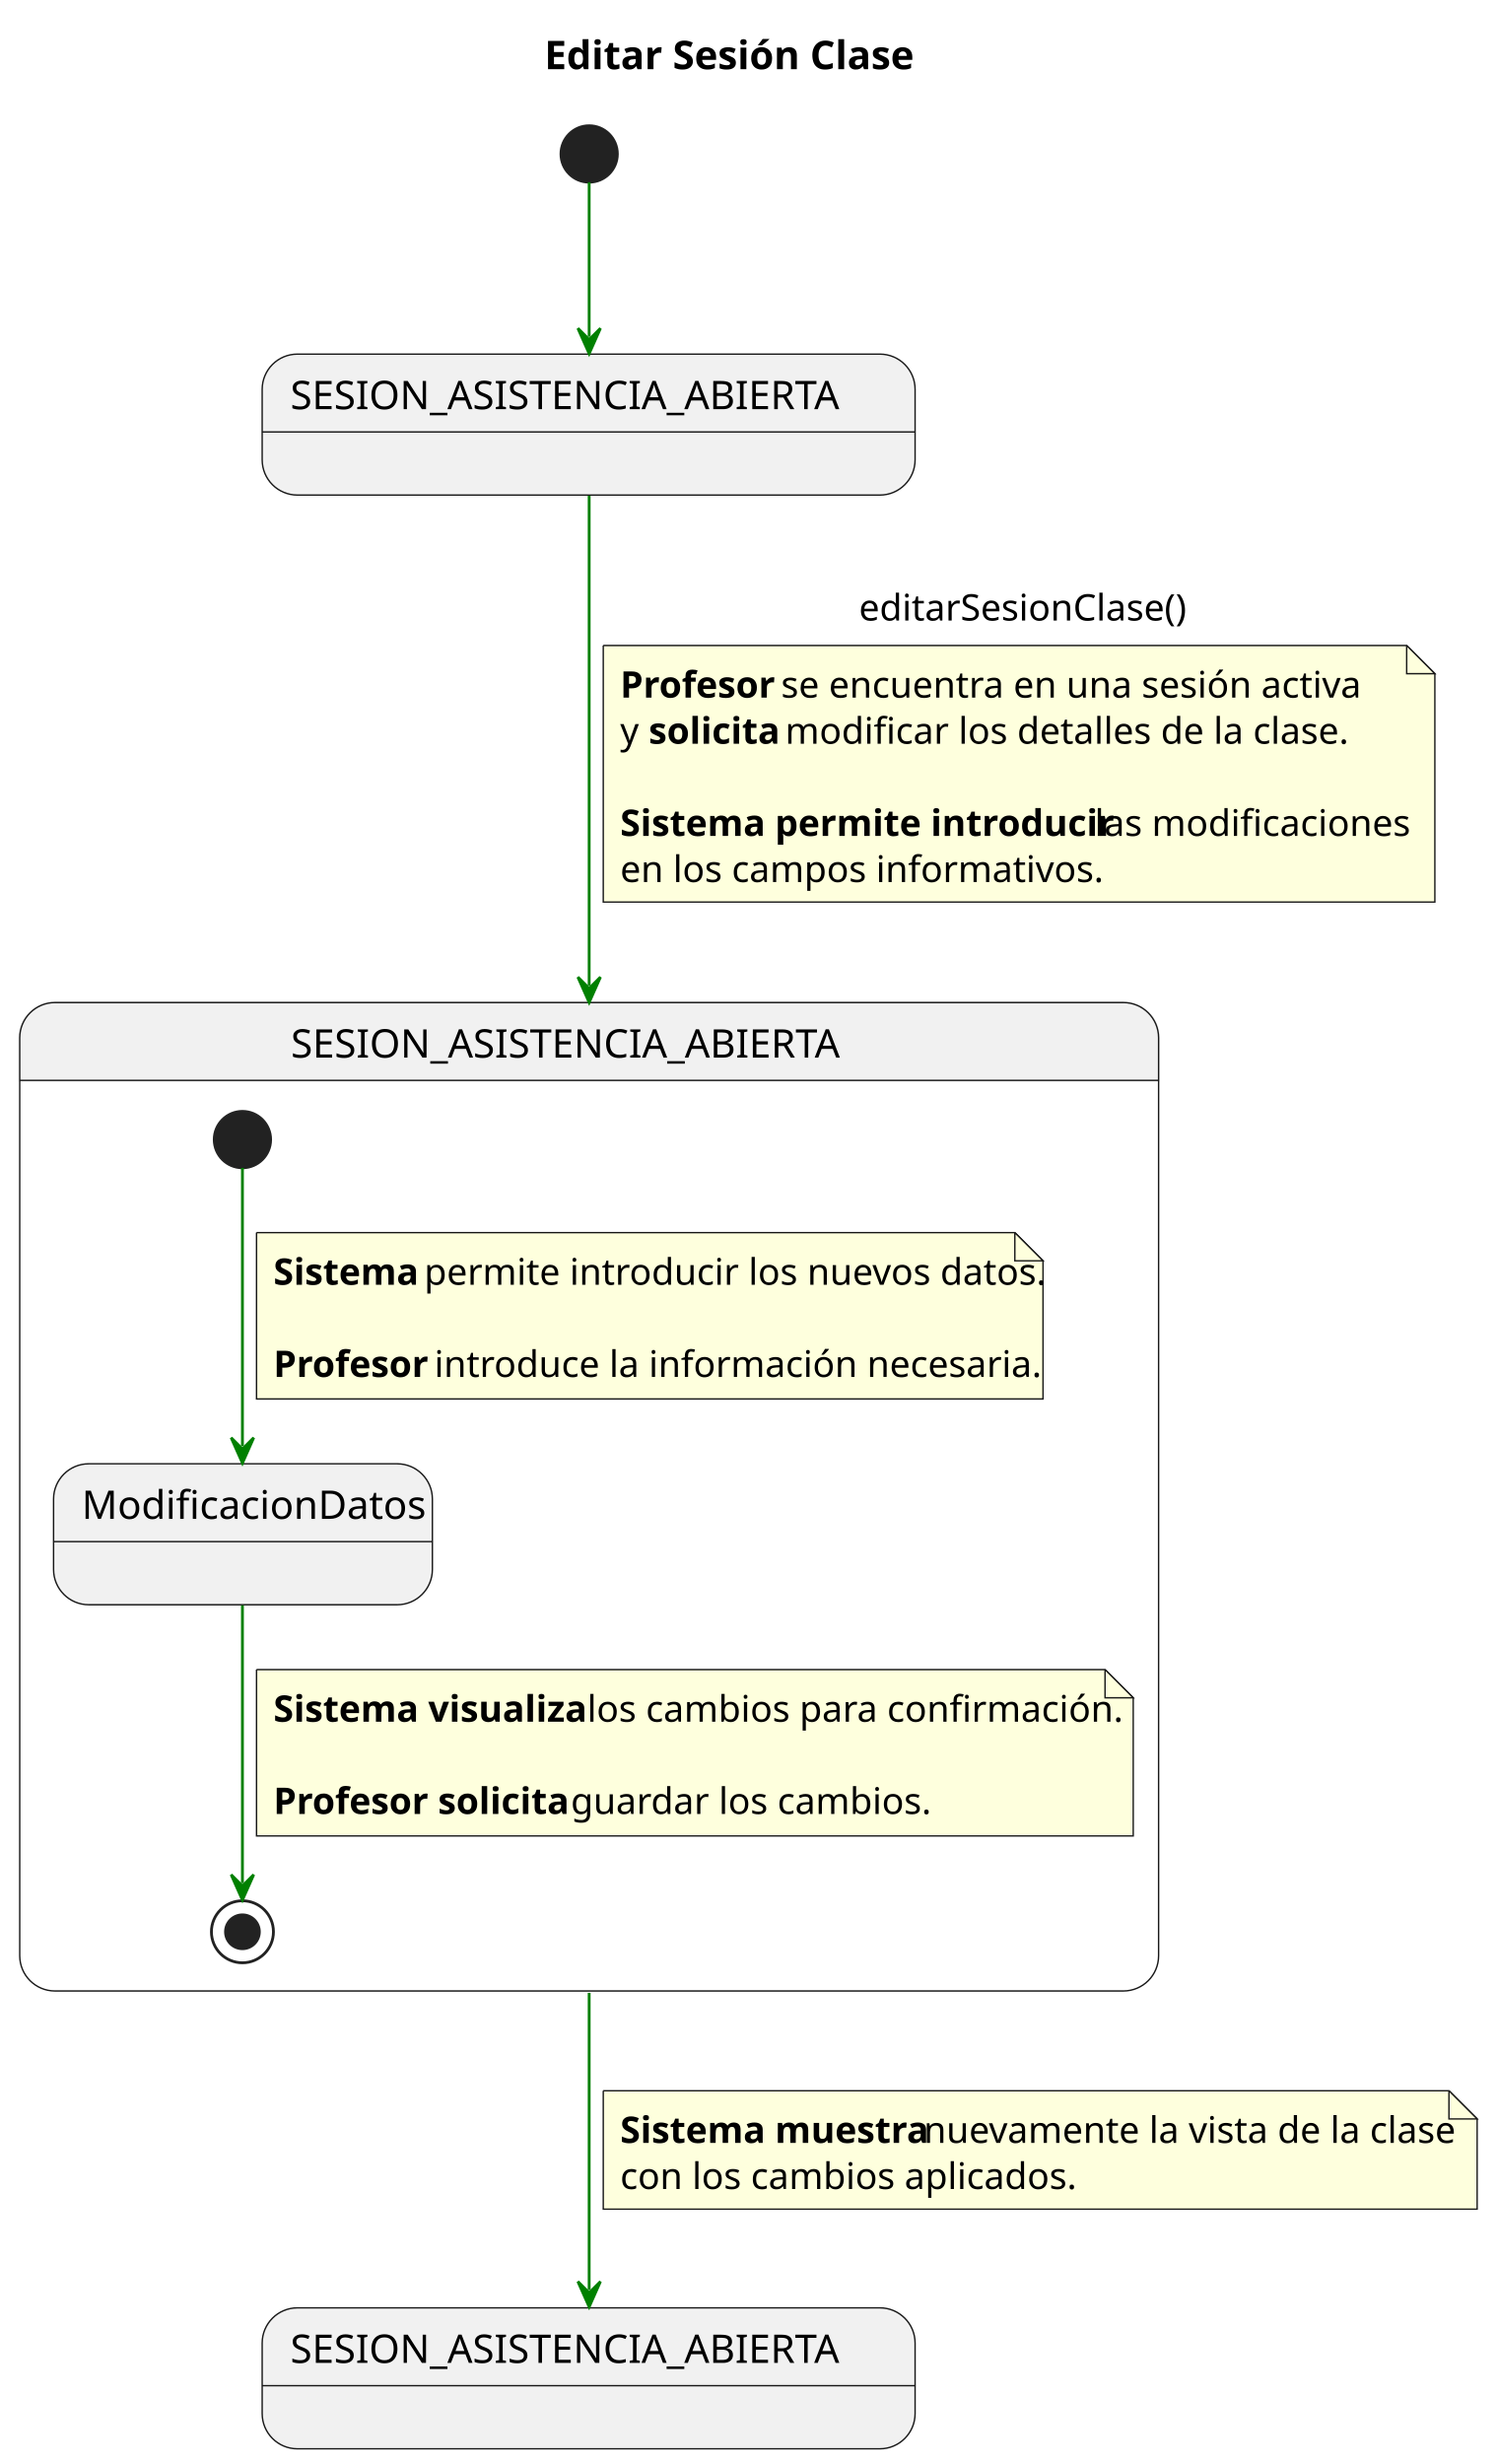
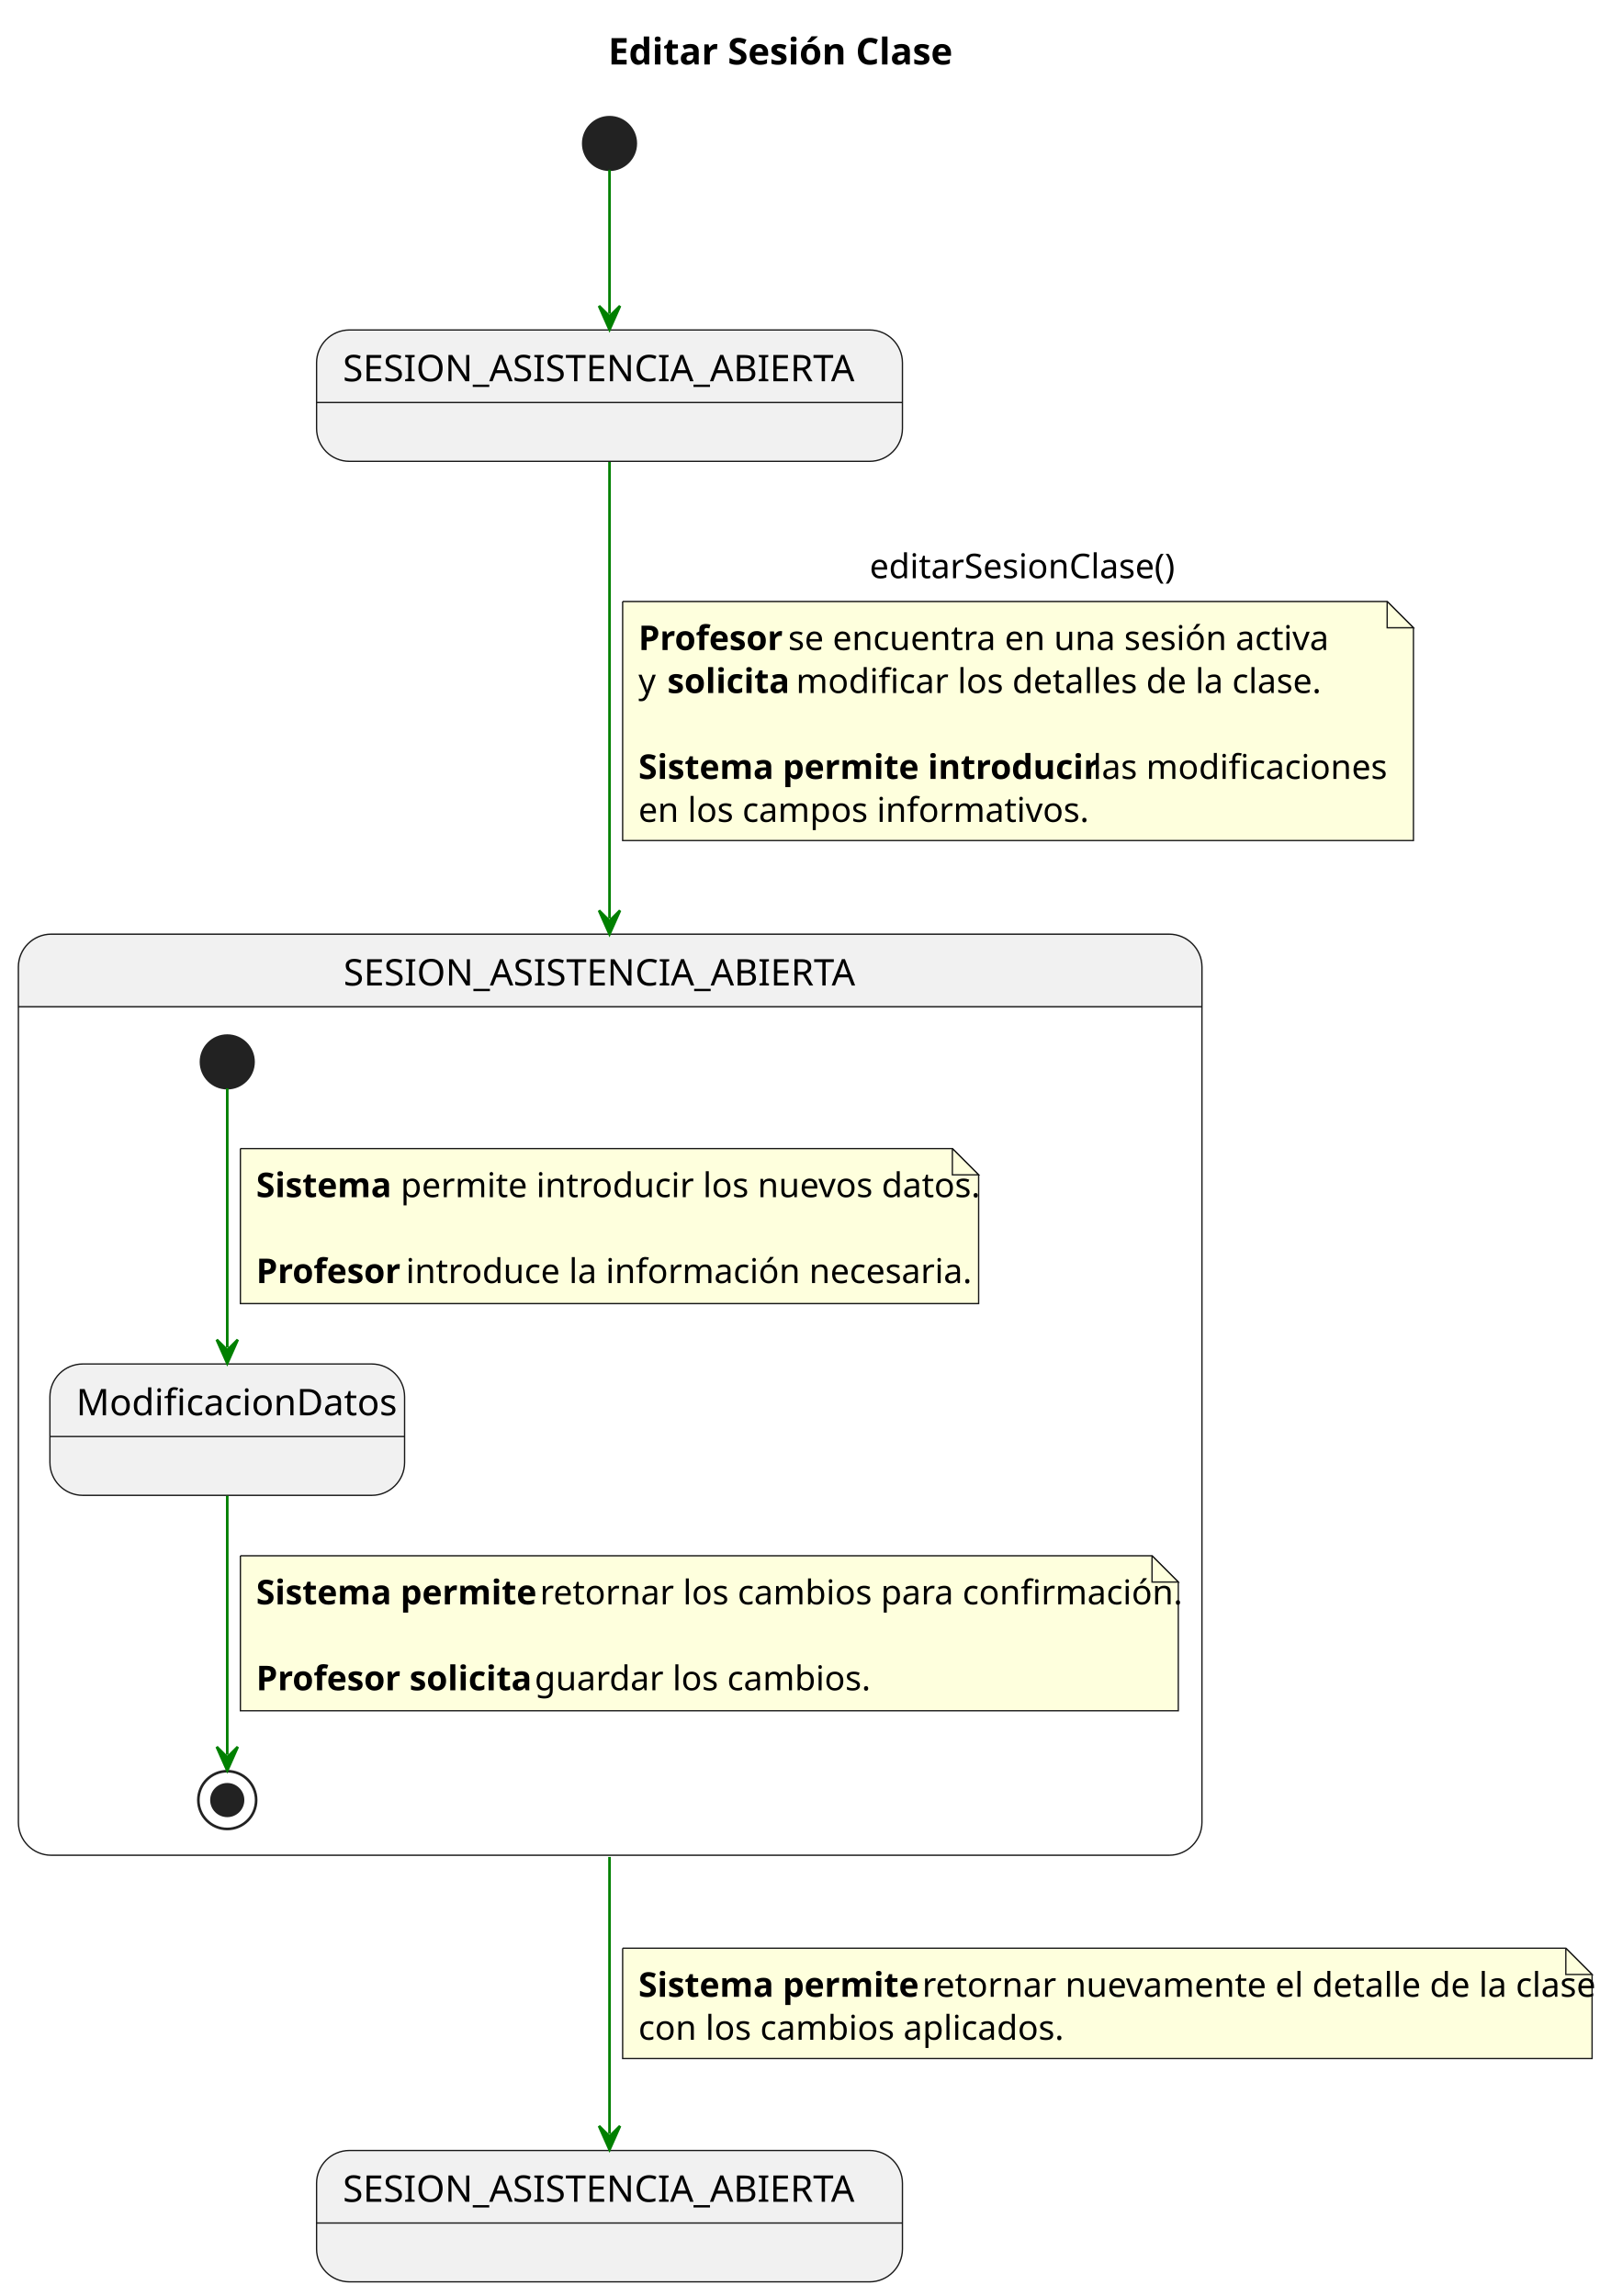
- <svg xmlns="http://www.w3.org/2000/svg" contentStyleType="text/css" data-diagram-type="STATE" height="874px" preserveAspectRatio="none" style="width:531px;height:874px;background:#FFFFFF;" version="1.1" viewBox="0 0 531 874" width="531px" zoomAndPan="magnify">
+ <svg xmlns="http://www.w3.org/2000/svg" contentStyleType="text/css" height="874px" preserveAspectRatio="none" style="width:613px;height:874px;background:#FFFFFF;" version="1.1" viewBox="0 0 613 874" width="613px" zoomAndPan="magnify">
  <defs />
  <g>
-     <text fill="#000000" font-family="sans-serif" font-size="14" font-weight="bold" lengthAdjust="spacing" textLength="130.717" x="193.142" y="24.533">Editar Sesión Clase</text>
+     <text fill="#000000" font-family="sans-serif" font-size="14" font-weight="bold" lengthAdjust="spacing" textLength="136" x="231.5" y="24.533">Editar Sesión Clase</text>
    <g id="SESION_ACTUAL_INICIAL">
-       <rect fill="#F1F1F1" height="50" rx="12.5" ry="12.5" style="stroke:#181818;stroke-width:0.5;" width="231.62" x="93" y="125.609" />
-       <line style="stroke:#181818;stroke-width:0.5;" x1="93" x2="324.62" y1="153.219" y2="153.219" />
-       <text fill="#000000" font-family="sans-serif" font-size="14" lengthAdjust="spacing" textLength="211.62" x="103" y="145.143">SESION_ASISTENCIA_ABIERTA</text>
+       <rect fill="#F1F1F1" height="50" rx="12.5" ry="12.5" style="stroke:#181818;stroke-width:0.5;" width="223" x="120.5" y="125.609" />
+       <line style="stroke:#181818;stroke-width:0.5;" x1="120.5" x2="343.5" y1="153.219" y2="153.219" />
+       <text fill="#000000" font-family="sans-serif" font-size="14" lengthAdjust="spacing" textLength="203" x="130.5" y="145.143">SESION_ASISTENCIA_ABIERTA</text>
    </g>
-     <path d="M19.5,355.609 L398.5,355.609 A12.5,12.5 0 0 1 411,368.109 L411,383.219 L7,383.219 L7,368.109 A12.5,12.5 0 0 1 19.5,355.609" fill="#F1F1F1" style="stroke:#F1F1F1;stroke-width:1;" />
-     <rect fill="none" height="350.609" rx="12.5" ry="12.5" style="stroke:#181818;stroke-width:0.5;" width="404" x="7" y="355.609" />
-     <line style="stroke:#181818;stroke-width:0.5;" x1="7" x2="411" y1="383.219" y2="383.219" />
-     <text fill="#000000" font-family="sans-serif" font-size="14" lengthAdjust="spacing" textLength="211.62" x="103.19" y="375.143">SESION_ASISTENCIA_ABIERTA</text>
+     <path d="M19.5,355.609 L445,355.609 A12.5,12.5 0 0 1 457.5,368.109 L457.5,383.219 L7,383.219 L7,368.109 A12.5,12.5 0 0 1 19.5,355.609 " fill="#F1F1F1" style="stroke:#F1F1F1;stroke-width:1.0;" />
+     <rect fill="none" height="350.609" rx="12.5" ry="12.5" style="stroke:#181818;stroke-width:0.5;" width="450.5" x="7" y="355.609" />
+     <line style="stroke:#181818;stroke-width:0.5;" x1="7" x2="457.5" y1="383.219" y2="383.219" />
+     <text fill="#000000" font-family="sans-serif" font-size="14" lengthAdjust="spacing" textLength="203" x="130.75" y="375.143">SESION_ASISTENCIA_ABIERTA</text>
    <g id="PROCESO_EDICION_COMP.ModificacionDatos">
-       <rect fill="#F1F1F1" height="50" rx="12.5" ry="12.5" style="stroke:#181818;stroke-width:0.5;" width="134.386" x="19" y="519.219" />
-       <line style="stroke:#181818;stroke-width:0.5;" x1="19" x2="153.386" y1="546.828" y2="546.828" />
-       <text fill="#000000" font-family="sans-serif" font-size="14" lengthAdjust="spacing" textLength="114.386" x="29" y="538.752">ModificacionDatos</text>
+       <rect fill="#F1F1F1" height="50" rx="12.5" ry="12.5" style="stroke:#181818;stroke-width:0.5;" width="135" x="19" y="519.219" />
+       <line style="stroke:#181818;stroke-width:0.5;" x1="19" x2="154" y1="546.828" y2="546.828" />
+       <text fill="#000000" font-family="sans-serif" font-size="14" lengthAdjust="spacing" textLength="115" x="29" y="538.752">ModificacionDatos</text>
    </g>
-     <ellipse cx="86" cy="404.219" fill="#222222" rx="10" ry="10" style="stroke:#222222;stroke-width:1;" />
-     <ellipse cx="86" cy="685.219" fill="none" rx="11" ry="11" style="stroke:#222222;stroke-width:1;" />
-     <ellipse cx="86" cy="685.219" fill="#222222" rx="6" ry="6" style="stroke:#222222;stroke-width:1;" />
-     <g class="link" data-entity-1="*start*PROCESO_EDICION_COMP" data-entity-2="ModificacionDatos" data-source-line="23" data-uid="lnk6" id="link_*start*PROCESO_EDICION_COMP_ModificacionDatos">
-       <path d="M86,414.269 C86,435.259 86,481.809 86,512.969" fill="none" id="*start*PROCESO_EDICION_COMP-to-ModificacionDatos" style="stroke:#008000;stroke-width:1;" />
-       <polygon fill="#008000" points="86,518.969,90,509.969,86,513.969,82,509.969,86,518.969" style="stroke:#008000;stroke-width:1;" />
-       <path d="M91,437.219 L91,496.219 L370,496.219 L370,447.219 L360,437.219 L91,437.219" fill="#FEFFDD" style="stroke:#181818;stroke-width:0.5;" />
-       <path d="M360,437.219 L360,447.219 L370,447.219 L360,437.219" fill="#FEFFDD" style="stroke:#181818;stroke-width:0.5;" />
-       <text fill="#000000" font-family="sans-serif" font-size="13" font-weight="bold" lengthAdjust="spacing" textLength="49.861" x="97" y="455.714">Sistema</text>
-       <text fill="#000000" font-family="sans-serif" font-size="13" lengthAdjust="spacing" textLength="205.213" x="150.473" y="455.714">permite introducir los nuevos datos.</text>
-       <text fill="#000000" font-family="sans-serif" font-size="13" lengthAdjust="spacing" textLength="3.612" x="97" y="472.065"> </text>
-       <text fill="#000000" font-family="sans-serif" font-size="13" font-weight="bold" lengthAdjust="spacing" textLength="53.46" x="97" y="488.417">Profesor</text>
-       <text fill="#000000" font-family="sans-serif" font-size="13" lengthAdjust="spacing" textLength="201.608" x="154.072" y="488.417">introduce la información necesaria.</text>
+     <ellipse cx="86.5" cy="404.219" fill="#222222" rx="10" ry="10" style="stroke:#222222;stroke-width:1.0;" />
+     <ellipse cx="86.5" cy="685.219" fill="none" rx="11" ry="11" style="stroke:#222222;stroke-width:1.0;" />
+     <ellipse cx="86.5" cy="685.219" fill="#222222" rx="6" ry="6" style="stroke:#222222;stroke-width:1.0;" />
+     <g id="link_*start*PROCESO_EDICION_COMP_ModificacionDatos">
+       <path d="M86.5,414.269 C86.5,435.259 86.5,481.809 86.5,512.969 " fill="none" id="*start*PROCESO_EDICION_COMP-to-ModificacionDatos" style="stroke:#008000;stroke-width:1.0;" />
+       <polygon fill="#008000" points="86.5,518.969,90.5,509.969,86.5,513.969,82.5,509.969,86.5,518.969" style="stroke:#008000;stroke-width:1.0;" />
+       <path d="M91.5,437.219 L91.5,496.219 L372.5,496.219 L372.5,447.219 L362.5,437.219 L91.5,437.219 " fill="#FEFFDD" style="stroke:#181818;stroke-width:0.5;" />
+       <path d="M362.5,437.219 L362.5,447.219 L372.5,447.219 L362.5,437.219 " fill="#FEFFDD" style="stroke:#181818;stroke-width:0.5;" />
+       <text fill="#000000" font-family="sans-serif" font-size="13" font-weight="bold" lengthAdjust="spacing" textLength="51" x="97.5" y="455.714">Sistema</text>
+       <text fill="#000000" font-family="sans-serif" font-size="13" lengthAdjust="spacing" textLength="205" x="152.5" y="455.714">permite introducir los nuevos datos.</text>
+       <text fill="#000000" font-family="sans-serif" font-size="13" lengthAdjust="spacing" textLength="4" x="97.5" y="472.065"> </text>
+       <text fill="#000000" font-family="sans-serif" font-size="13" font-weight="bold" lengthAdjust="spacing" textLength="53" x="97.5" y="488.417">Profesor</text>
+       <text fill="#000000" font-family="sans-serif" font-size="13" lengthAdjust="spacing" textLength="201" x="154.5" y="488.417">introduce la información necesaria.</text>
    </g>
-     <g class="link" data-entity-1="ModificacionDatos" data-entity-2="*end*PROCESO_EDICION_COMP" data-source-line="30" data-uid="lnk8" id="link_ModificacionDatos_*end*PROCESO_EDICION_COMP">
-       <path d="M86,569.429 C86,600.229 86,646.059 86,667.959" fill="none" id="ModificacionDatos-to-*end*PROCESO_EDICION_COMP" style="stroke:#008000;stroke-width:1;" />
-       <polygon fill="#008000" points="86,673.959,90,664.959,86,668.959,82,664.959,86,673.959" style="stroke:#008000;stroke-width:1;" />
-       <path d="M91,592.219 L91,651.219 L402,651.219 L402,602.219 L392,592.219 L91,592.219" fill="#FEFFDD" style="stroke:#181818;stroke-width:0.5;" />
-       <path d="M392,592.219 L392,602.219 L402,602.219 L392,592.219" fill="#FEFFDD" style="stroke:#181818;stroke-width:0.5;" />
-       <text fill="#000000" font-family="sans-serif" font-size="13" font-weight="bold" lengthAdjust="spacing" textLength="107.669" x="97" y="610.714">Sistema visualiza</text>
-       <text fill="#000000" font-family="sans-serif" font-size="13" lengthAdjust="spacing" textLength="179.188" x="208.281" y="610.714">los cambios para confirmación.</text>
-       <text fill="#000000" font-family="sans-serif" font-size="13" lengthAdjust="spacing" textLength="3.612" x="97" y="627.065"> </text>
-       <text fill="#000000" font-family="sans-serif" font-size="13" font-weight="bold" lengthAdjust="spacing" textLength="101.867" x="97" y="643.417">Profesor solicita</text>
-       <text fill="#000000" font-family="sans-serif" font-size="13" lengthAdjust="spacing" textLength="120.669" x="202.479" y="643.417">guardar los cambios.</text>
+     <g id="link_ModificacionDatos_*end*PROCESO_EDICION_COMP">
+       <path d="M86.5,569.429 C86.5,600.229 86.5,646.059 86.5,667.959 " fill="none" id="ModificacionDatos-to-*end*PROCESO_EDICION_COMP" style="stroke:#008000;stroke-width:1.0;" />
+       <polygon fill="#008000" points="86.5,673.959,90.5,664.959,86.5,668.959,82.5,664.959,86.5,673.959" style="stroke:#008000;stroke-width:1.0;" />
+       <path d="M91.5,592.219 L91.5,651.219 L448.5,651.219 L448.5,602.219 L438.5,592.219 L91.5,592.219 " fill="#FEFFDD" style="stroke:#181818;stroke-width:0.5;" />
+       <path d="M438.5,592.219 L438.5,602.219 L448.5,602.219 L438.5,592.219 " fill="#FEFFDD" style="stroke:#181818;stroke-width:0.5;" />
+       <text fill="#000000" font-family="sans-serif" font-size="13" font-weight="bold" lengthAdjust="spacing" textLength="104" x="97.5" y="610.714">Sistema permite</text>
+       <text fill="#000000" font-family="sans-serif" font-size="13" lengthAdjust="spacing" textLength="228" x="205.5" y="610.714">retornar los cambios para confirmación.</text>
+       <text fill="#000000" font-family="sans-serif" font-size="13" lengthAdjust="spacing" textLength="4" x="97.5" y="627.065"> </text>
+       <text fill="#000000" font-family="sans-serif" font-size="13" font-weight="bold" lengthAdjust="spacing" textLength="102" x="97.5" y="643.417">Profesor solicita</text>
+       <text fill="#000000" font-family="sans-serif" font-size="13" lengthAdjust="spacing" textLength="121" x="203.5" y="643.417">guardar los cambios.</text>
    </g>
    <g id="SESION_ACTUAL_FINAL">
-       <rect fill="#F1F1F1" height="50" rx="12.5" ry="12.5" style="stroke:#181818;stroke-width:0.5;" width="231.62" x="93" y="818.609" />
-       <line style="stroke:#181818;stroke-width:0.5;" x1="93" x2="324.62" y1="846.219" y2="846.219" />
-       <text fill="#000000" font-family="sans-serif" font-size="14" lengthAdjust="spacing" textLength="211.62" x="103" y="838.143">SESION_ASISTENCIA_ABIERTA</text>
+       <rect fill="#F1F1F1" height="50" rx="12.5" ry="12.5" style="stroke:#181818;stroke-width:0.5;" width="223" x="120.5" y="818.609" />
+       <line style="stroke:#181818;stroke-width:0.5;" x1="120.5" x2="343.5" y1="846.219" y2="846.219" />
+       <text fill="#000000" font-family="sans-serif" font-size="14" lengthAdjust="spacing" textLength="203" x="130.5" y="838.143">SESION_ASISTENCIA_ABIERTA</text>
    </g>
-     <ellipse cx="209" cy="54.609" fill="#222222" rx="10" ry="10" style="stroke:#222222;stroke-width:1;" />
-     <g class="link" data-entity-1="*start*" data-entity-2="SESION_ACTUAL_INICIAL" data-source-line="8" data-uid="lnk3" id="link_*start*_SESION_ACTUAL_INICIAL">
-       <path d="M209,64.619 C209,78.499 209,99.579 209,119.449" fill="none" id="*start*-to-SESION_ACTUAL_INICIAL" style="stroke:#008000;stroke-width:1;" />
-       <polygon fill="#008000" points="209,125.449,213,116.449,209,120.449,205,116.449,209,125.449" style="stroke:#008000;stroke-width:1;" />
+     <ellipse cx="232" cy="54.609" fill="#222222" rx="10" ry="10" style="stroke:#222222;stroke-width:1.0;" />
+     <g id="link_*start*_SESION_ACTUAL_INICIAL">
+       <path d="M232,64.619 C232,78.499 232,99.579 232,119.449 " fill="none" id="*start*-to-SESION_ACTUAL_INICIAL" style="stroke:#008000;stroke-width:1.0;" />
+       <polygon fill="#008000" points="232,125.449,236,116.449,232,120.449,228,116.449,232,125.449" style="stroke:#008000;stroke-width:1.0;" />
    </g>
-     <g class="link" data-entity-1="SESION_ACTUAL_INICIAL" data-entity-2="PROCESO_EDICION_COMP" data-source-line="10" data-uid="lnk4" id="link_SESION_ACTUAL_INICIAL_PROCESO_EDICION_COMP">
-       <path d="M209,175.859 C209,212.569 209,279.429 209,349.579" fill="none" id="SESION_ACTUAL_INICIAL-to-PROCESO_EDICION_COMP" style="stroke:#008000;stroke-width:1;" />
-       <polygon fill="#008000" points="209,355.579,213,346.579,209,350.579,205,346.579,209,355.579" style="stroke:#008000;stroke-width:1;" />
-       <text fill="#000000" font-family="sans-serif" font-size="13" lengthAdjust="spacing" textLength="114.163" x="304.687" y="220.105">editarSesionClase()</text>
-       <path d="M214,228.961 L214,319.961 L509,319.961 L509,238.961 L499,228.961 L214,228.961" fill="#FEFFDD" style="stroke:#181818;stroke-width:0.5;" />
-       <path d="M499,228.961 L499,238.961 L509,238.961 L499,228.961" fill="#FEFFDD" style="stroke:#181818;stroke-width:0.5;" />
-       <text fill="#000000" font-family="sans-serif" font-size="13" font-weight="bold" lengthAdjust="spacing" textLength="53.46" x="220" y="247.456">Profesor</text>
-       <text fill="#000000" font-family="sans-serif" font-size="13" lengthAdjust="spacing" textLength="197.298" x="277.072" y="247.456">se encuentra en una sesión activa</text>
-       <text fill="#000000" font-family="sans-serif" font-size="13" lengthAdjust="spacing" textLength="6.5" x="220" y="263.808">y</text>
-       <text fill="#000000" font-family="sans-serif" font-size="13" font-weight="bold" lengthAdjust="spacing" textLength="44.795" x="230.112" y="263.808">solicita</text>
-       <text fill="#000000" font-family="sans-serif" font-size="13" lengthAdjust="spacing" textLength="190.76" x="278.519" y="263.808">modificar los detalles de la clase.</text>
-       <text fill="#000000" font-family="sans-serif" font-size="13" lengthAdjust="spacing" textLength="3.612" x="220" y="280.159"> </text>
-       <text fill="#000000" font-family="sans-serif" font-size="13" font-weight="bold" lengthAdjust="spacing" textLength="164.709" x="220" y="296.511">Sistema permite introducir</text>
-       <text fill="#000000" font-family="sans-serif" font-size="13" lengthAdjust="spacing" textLength="106.215" x="388.321" y="296.511">las modificaciones</text>
-       <text fill="#000000" font-family="sans-serif" font-size="13" lengthAdjust="spacing" textLength="161.123" x="220" y="312.862">en los campos informativos.</text>
+     <g id="link_SESION_ACTUAL_INICIAL_PROCESO_EDICION_COMP">
+       <path d="M232,175.859 C232,212.569 232,279.429 232,349.579 " fill="none" id="SESION_ACTUAL_INICIAL-to-PROCESO_EDICION_COMP" style="stroke:#008000;stroke-width:1.0;" />
+       <polygon fill="#008000" points="232,355.579,236,346.579,232,350.579,228,346.579,232,355.579" style="stroke:#008000;stroke-width:1.0;" />
+       <text fill="#000000" font-family="sans-serif" font-size="13" lengthAdjust="spacing" textLength="113" x="331" y="220.105">editarSesionClase()</text>
+       <path d="M237,228.961 L237,319.961 L538,319.961 L538,238.961 L528,228.961 L237,228.961 " fill="#FEFFDD" style="stroke:#181818;stroke-width:0.5;" />
+       <path d="M528,228.961 L528,238.961 L538,238.961 L528,228.961 " fill="#FEFFDD" style="stroke:#181818;stroke-width:0.5;" />
+       <text fill="#000000" font-family="sans-serif" font-size="13" font-weight="bold" lengthAdjust="spacing" textLength="53" x="243" y="247.456">Profesor</text>
+       <text fill="#000000" font-family="sans-serif" font-size="13" lengthAdjust="spacing" textLength="197" x="300" y="247.456">se encuentra en una sesión activa</text>
+       <text fill="#000000" font-family="sans-serif" font-size="13" lengthAdjust="spacing" textLength="7" x="243" y="263.808">y</text>
+       <text fill="#000000" font-family="sans-serif" font-size="13" font-weight="bold" lengthAdjust="spacing" textLength="45" x="254" y="263.808">solicita</text>
+       <text fill="#000000" font-family="sans-serif" font-size="13" lengthAdjust="spacing" textLength="193" x="303" y="263.808">modificar los detalles de la clase.</text>
+       <text fill="#000000" font-family="sans-serif" font-size="13" lengthAdjust="spacing" textLength="4" x="243" y="280.159"> </text>
+       <text fill="#000000" font-family="sans-serif" font-size="13" font-weight="bold" lengthAdjust="spacing" textLength="169" x="243" y="296.511">Sistema permite introducir</text>
+       <text fill="#000000" font-family="sans-serif" font-size="13" lengthAdjust="spacing" textLength="107" x="416" y="296.511">las modificaciones</text>
+       <text fill="#000000" font-family="sans-serif" font-size="13" lengthAdjust="spacing" textLength="161" x="243" y="312.862">en los campos informativos.</text>
    </g>
-     <g class="link" data-entity-1="PROCESO_EDICION_COMP" data-entity-2="SESION_ACTUAL_FINAL" data-source-line="39" data-uid="lnk9" id="link_PROCESO_EDICION_COMP_SESION_ACTUAL_FINAL">
-       <path d="M209,706.869 C209,750.999 209,786.989 209,812.279" fill="none" id="PROCESO_EDICION_COMP-to-SESION_ACTUAL_FINAL" style="stroke:#008000;stroke-width:1;" />
-       <polygon fill="#008000" points="209,818.279,213,809.279,209,813.279,205,809.279,209,818.279" style="stroke:#008000;stroke-width:1;" />
-       <path d="M214,741.609 L214,783.609 L524,783.609 L524,751.609 L514,741.609 L214,741.609" fill="#FEFFDD" style="stroke:#181818;stroke-width:0.5;" />
-       <path d="M514,741.609 L514,751.609 L524,751.609 L514,741.609" fill="#FEFFDD" style="stroke:#181818;stroke-width:0.5;" />
-       <text fill="#000000" font-family="sans-serif" font-size="13" font-weight="bold" lengthAdjust="spacing" textLength="104.051" x="220" y="760.105">Sistema muestra</text>
-       <text fill="#000000" font-family="sans-serif" font-size="13" lengthAdjust="spacing" textLength="181.384" x="327.663" y="760.105">nuevamente la vista de la clase</text>
-       <text fill="#000000" font-family="sans-serif" font-size="13" lengthAdjust="spacing" textLength="155.359" x="220" y="776.456">con los cambios aplicados.</text>
+     <g id="link_PROCESO_EDICION_COMP_SESION_ACTUAL_FINAL">
+       <path d="M232,706.869 C232,750.999 232,786.989 232,812.279 " fill="none" id="PROCESO_EDICION_COMP-to-SESION_ACTUAL_FINAL" style="stroke:#008000;stroke-width:1.0;" />
+       <polygon fill="#008000" points="232,818.279,236,809.279,232,813.279,228,809.279,232,818.279" style="stroke:#008000;stroke-width:1.0;" />
+       <path d="M237,741.609 L237,783.609 L606,783.609 L606,751.609 L596,741.609 L237,741.609 " fill="#FEFFDD" style="stroke:#181818;stroke-width:0.5;" />
+       <path d="M596,741.609 L596,751.609 L606,751.609 L596,741.609 " fill="#FEFFDD" style="stroke:#181818;stroke-width:0.5;" />
+       <text fill="#000000" font-family="sans-serif" font-size="13" font-weight="bold" lengthAdjust="spacing" textLength="104" x="243" y="760.105">Sistema permite</text>
+       <text fill="#000000" font-family="sans-serif" font-size="13" lengthAdjust="spacing" textLength="240" x="351" y="760.105">retornar nuevamente el detalle de la clase</text>
+       <text fill="#000000" font-family="sans-serif" font-size="13" lengthAdjust="spacing" textLength="158" x="243" y="776.456">con los cambios aplicados.</text>
    </g>
  </g>
</svg>
